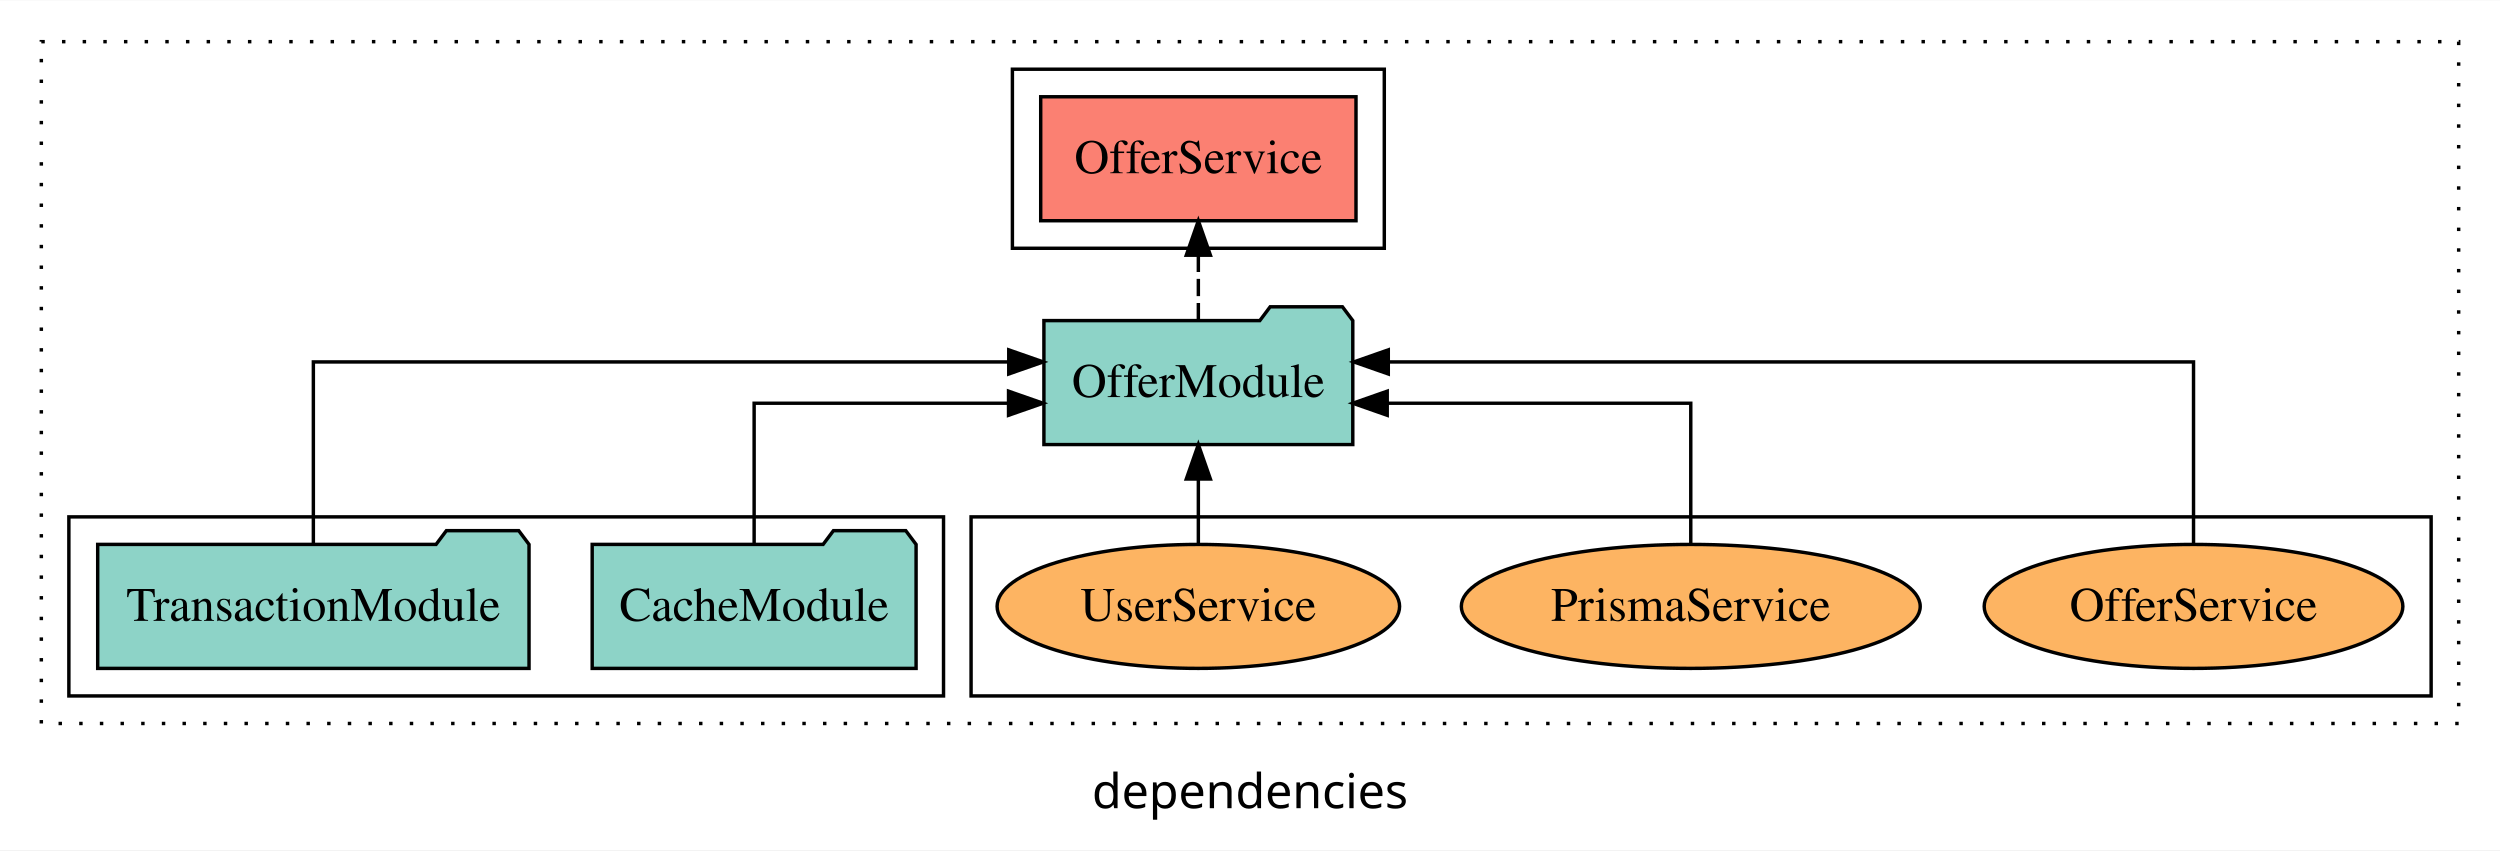
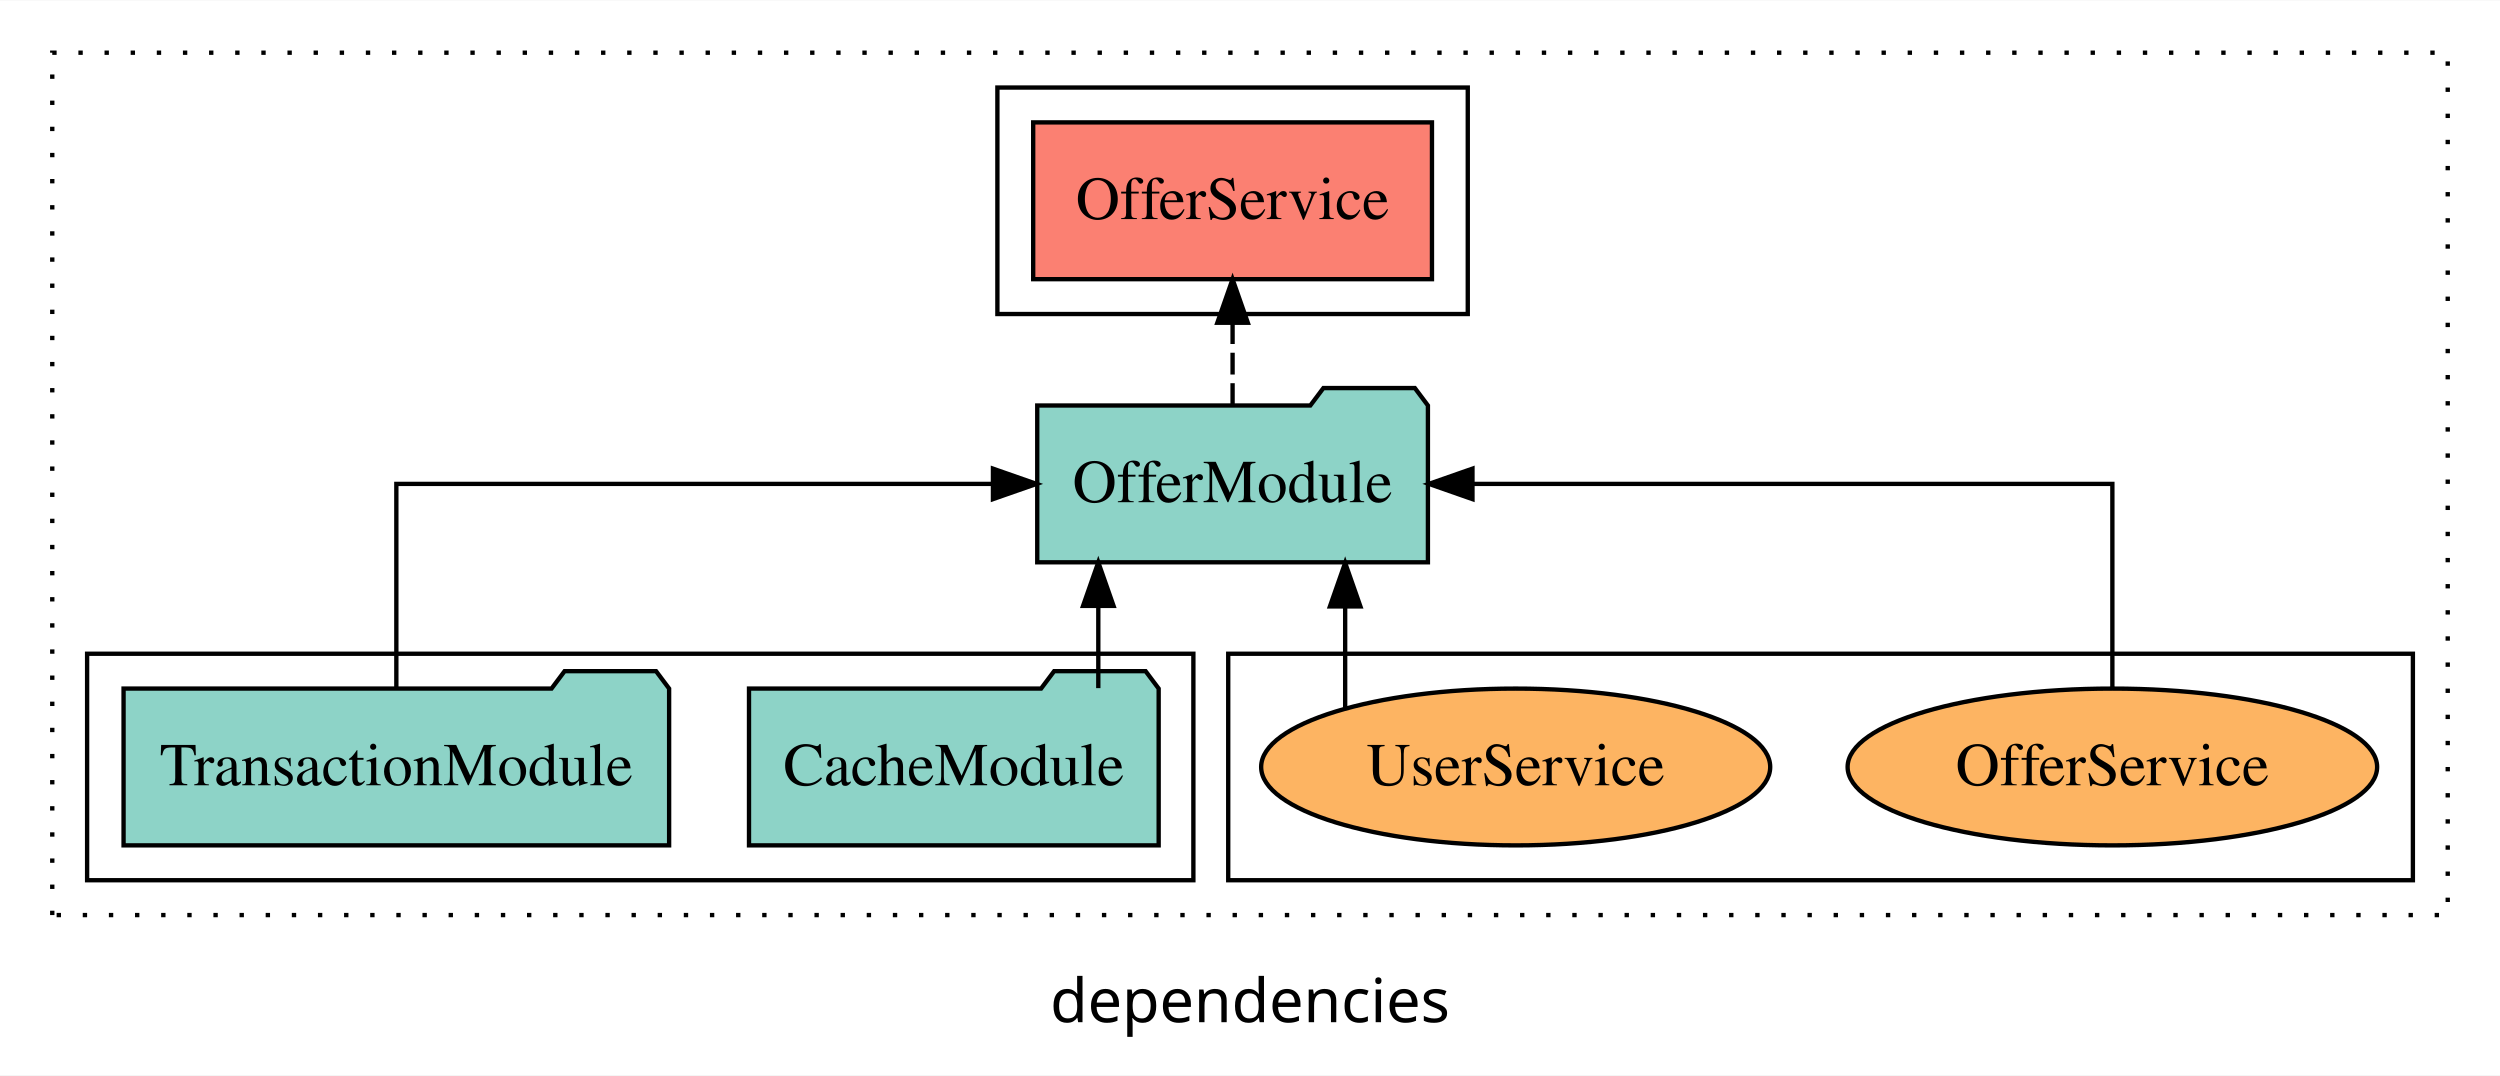
- <svg xmlns="http://www.w3.org/2000/svg" width="726pt" height="247pt" viewBox="0.00 0.00 726.00 246.80">
+ <svg xmlns="http://www.w3.org/2000/svg" width="574pt" height="247pt" viewBox="0.00 0.00 574.00 246.80">
  <g id="graph0" class="graph" transform="scale(1 1) rotate(0) translate(4 242.8)">
-     <polygon fill="white" stroke="transparent" points="-4,4 -4,-242.8 722,-242.8 722,4 -4,4" />
-     <text text-anchor="middle" x="359" y="-8.2" font-family="sans-serif" font-size="14.00">dependencies</text>
+     <polygon fill="white" stroke="transparent" points="-4,4 -4,-242.8 570,-242.8 570,4 -4,4" />
+     <text text-anchor="middle" x="283" y="-8.2" font-family="sans-serif" font-size="14.00">dependencies</text>
    <g id="clust1" class="cluster">
-       <polygon fill="none" stroke="black" stroke-dasharray="1,5" points="8,-32.8 8,-230.8 710,-230.8 710,-32.8 8,-32.8" />
+       <polygon fill="none" stroke="black" stroke-dasharray="1,5" points="8,-32.8 8,-230.8 558,-230.8 558,-32.8 8,-32.8" />
+     </g>
+     <g id="clust4" class="cluster">
+       <polygon fill="none" stroke="black" points="225,-170.8 225,-222.8 333,-222.8 333,-170.8 225,-170.8" />
    </g>
    <g id="clust6" class="cluster">
-       <polygon fill="none" stroke="black" points="278,-40.8 278,-92.8 702,-92.8 702,-40.8 278,-40.8" />
-     </g>
-     <g id="clust4" class="cluster">
-       <polygon fill="none" stroke="black" points="290,-170.8 290,-222.8 398,-222.8 398,-170.8 290,-170.8" />
+       <polygon fill="none" stroke="black" points="278,-40.8 278,-92.8 550,-92.8 550,-40.8 278,-40.8" />
    </g>
    <g id="clust3" class="cluster">
      <polygon fill="none" stroke="black" points="16,-40.8 16,-92.8 270,-92.8 270,-40.8 16,-40.8" />
    </g>
    <g id="node1" class="node">
      <polygon fill="#8dd3c7" stroke="black" points="262.03,-84.8 259.03,-88.8 238.03,-88.8 235.03,-84.8 167.97,-84.8 167.97,-48.8 262.03,-48.8 262.03,-84.8" />
      <text text-anchor="middle" x="215" y="-62.6" font-family="Times,serif" font-size="14.00">CacheModule</text>
    </g>
    <g id="node3" class="node">
-       <polygon fill="#8dd3c7" stroke="black" points="388.85,-149.8 385.85,-153.8 364.85,-153.8 361.85,-149.8 299.15,-149.8 299.15,-113.8 388.85,-113.8 388.85,-149.8" />
-       <text text-anchor="middle" x="344" y="-127.6" font-family="Times,serif" font-size="14.00">OfferModule</text>
+       <polygon fill="#8dd3c7" stroke="black" points="323.85,-149.8 320.85,-153.8 299.85,-153.8 296.85,-149.8 234.15,-149.8 234.15,-113.8 323.85,-113.8 323.85,-149.8" />
+       <text text-anchor="middle" x="279" y="-127.6" font-family="Times,serif" font-size="14.00">OfferModule</text>
    </g>
    <g id="edge1" class="edge">
-       <path fill="none" stroke="black" d="M215,-84.82C215,-102.17 215,-125.8 215,-125.8 215,-125.8 288.88,-125.8 288.88,-125.8" />
-       <polygon fill="black" stroke="black" points="288.88,-129.3 298.88,-125.8 288.88,-122.3 288.88,-129.3" />
+       <path fill="none" stroke="black" d="M248.17,-84.91C248.17,-84.91 248.17,-103.79 248.17,-103.79" />
+       <polygon fill="black" stroke="black" points="244.67,-103.79 248.17,-113.79 251.67,-103.79 244.67,-103.79" />
    </g>
    <g id="node2" class="node">
      <polygon fill="#8dd3c7" stroke="black" points="149.63,-84.8 146.63,-88.8 125.63,-88.8 122.63,-84.8 24.37,-84.8 24.37,-48.8 149.63,-48.8 149.63,-84.8" />
      <text text-anchor="middle" x="87" y="-62.6" font-family="Times,serif" font-size="14.00">TransactionModule</text>
    </g>
    <g id="edge2" class="edge">
-       <path fill="none" stroke="black" d="M87,-85.08C87,-106.12 87,-137.8 87,-137.8 87,-137.8 288.94,-137.8 288.94,-137.8" />
-       <polygon fill="black" stroke="black" points="288.94,-141.3 298.94,-137.8 288.94,-134.3 288.94,-141.3" />
+       <path fill="none" stroke="black" d="M87,-84.91C87,-104.14 87,-131.8 87,-131.8 87,-131.8 223.98,-131.8 223.98,-131.8" />
+       <polygon fill="black" stroke="black" points="223.98,-135.3 233.98,-131.8 223.98,-128.3 223.98,-135.3" />
    </g>
    <g id="node4" class="node">
-       <polygon fill="#fb8072" stroke="black" points="389.78,-214.8 298.22,-214.8 298.22,-178.8 389.78,-178.8 389.78,-214.8" />
-       <text text-anchor="middle" x="344" y="-192.6" font-family="Times,serif" font-size="14.00">OfferService </text>
+       <polygon fill="#fb8072" stroke="black" points="324.78,-214.8 233.22,-214.8 233.22,-178.8 324.78,-178.8 324.78,-214.8" />
+       <text text-anchor="middle" x="279" y="-192.6" font-family="Times,serif" font-size="14.00">OfferService </text>
    </g>
    <g id="edge3" class="edge">
-       <path fill="none" stroke="black" stroke-dasharray="5,2" d="M344,-149.91C344,-149.91 344,-168.79 344,-168.79" />
-       <polygon fill="black" stroke="black" points="340.5,-168.79 344,-178.79 347.5,-168.79 340.5,-168.79" />
+       <path fill="none" stroke="black" stroke-dasharray="5,2" d="M279,-149.91C279,-149.91 279,-168.79 279,-168.79" />
+       <polygon fill="black" stroke="black" points="275.5,-168.79 279,-178.79 282.5,-168.79 275.5,-168.79" />
    </g>
    <g id="node5" class="node">
-       <ellipse fill="#fdb462" stroke="black" cx="633" cy="-66.8" rx="60.79" ry="18" />
-       <text text-anchor="middle" x="633" y="-62.6" font-family="Times,serif" font-size="14.00">OfferService</text>
+       <ellipse fill="#fdb462" stroke="black" cx="481" cy="-66.8" rx="60.79" ry="18" />
+       <text text-anchor="middle" x="481" y="-62.6" font-family="Times,serif" font-size="14.00">OfferService</text>
    </g>
    <g id="edge4" class="edge">
-       <path fill="none" stroke="black" d="M633,-85.08C633,-106.12 633,-137.8 633,-137.8 633,-137.8 399.16,-137.8 399.16,-137.8" />
-       <polygon fill="black" stroke="black" points="399.16,-134.3 389.16,-137.8 399.16,-141.3 399.16,-134.3" />
+       <path fill="none" stroke="black" d="M481,-84.91C481,-104.14 481,-131.8 481,-131.8 481,-131.8 334.08,-131.8 334.08,-131.8" />
+       <polygon fill="black" stroke="black" points="334.08,-128.3 324.08,-131.8 334.08,-135.3 334.08,-128.3" />
    </g>
    <g id="node6" class="node">
-       <ellipse fill="#fdb462" stroke="black" cx="487" cy="-66.8" rx="66.63" ry="18" />
-       <text text-anchor="middle" x="487" y="-62.6" font-family="Times,serif" font-size="14.00">PrismaService</text>
-     </g>
-     <g id="edge5" class="edge">
-       <path fill="none" stroke="black" d="M487,-84.82C487,-102.17 487,-125.8 487,-125.8 487,-125.8 398.85,-125.8 398.85,-125.8" />
-       <polygon fill="black" stroke="black" points="398.85,-122.3 388.85,-125.8 398.85,-129.3 398.85,-122.3" />
-     </g>
-     <g id="node7" class="node">
      <ellipse fill="#fdb462" stroke="black" cx="344" cy="-66.8" rx="58.44" ry="18" />
      <text text-anchor="middle" x="344" y="-62.6" font-family="Times,serif" font-size="14.00">UserService</text>
    </g>
-     <g id="edge6" class="edge">
-       <path fill="none" stroke="black" d="M344,-84.91C344,-84.91 344,-103.79 344,-103.79" />
-       <polygon fill="black" stroke="black" points="340.5,-103.79 344,-113.79 347.5,-103.79 340.5,-103.79" />
+     <g id="edge5" class="edge">
+       <path fill="none" stroke="black" d="M304.85,-80.27C304.85,-80.27 304.85,-103.66 304.85,-103.66" />
+       <polygon fill="black" stroke="black" points="301.35,-103.66 304.85,-113.66 308.35,-103.66 301.35,-103.66" />
    </g>
  </g>
</svg>
